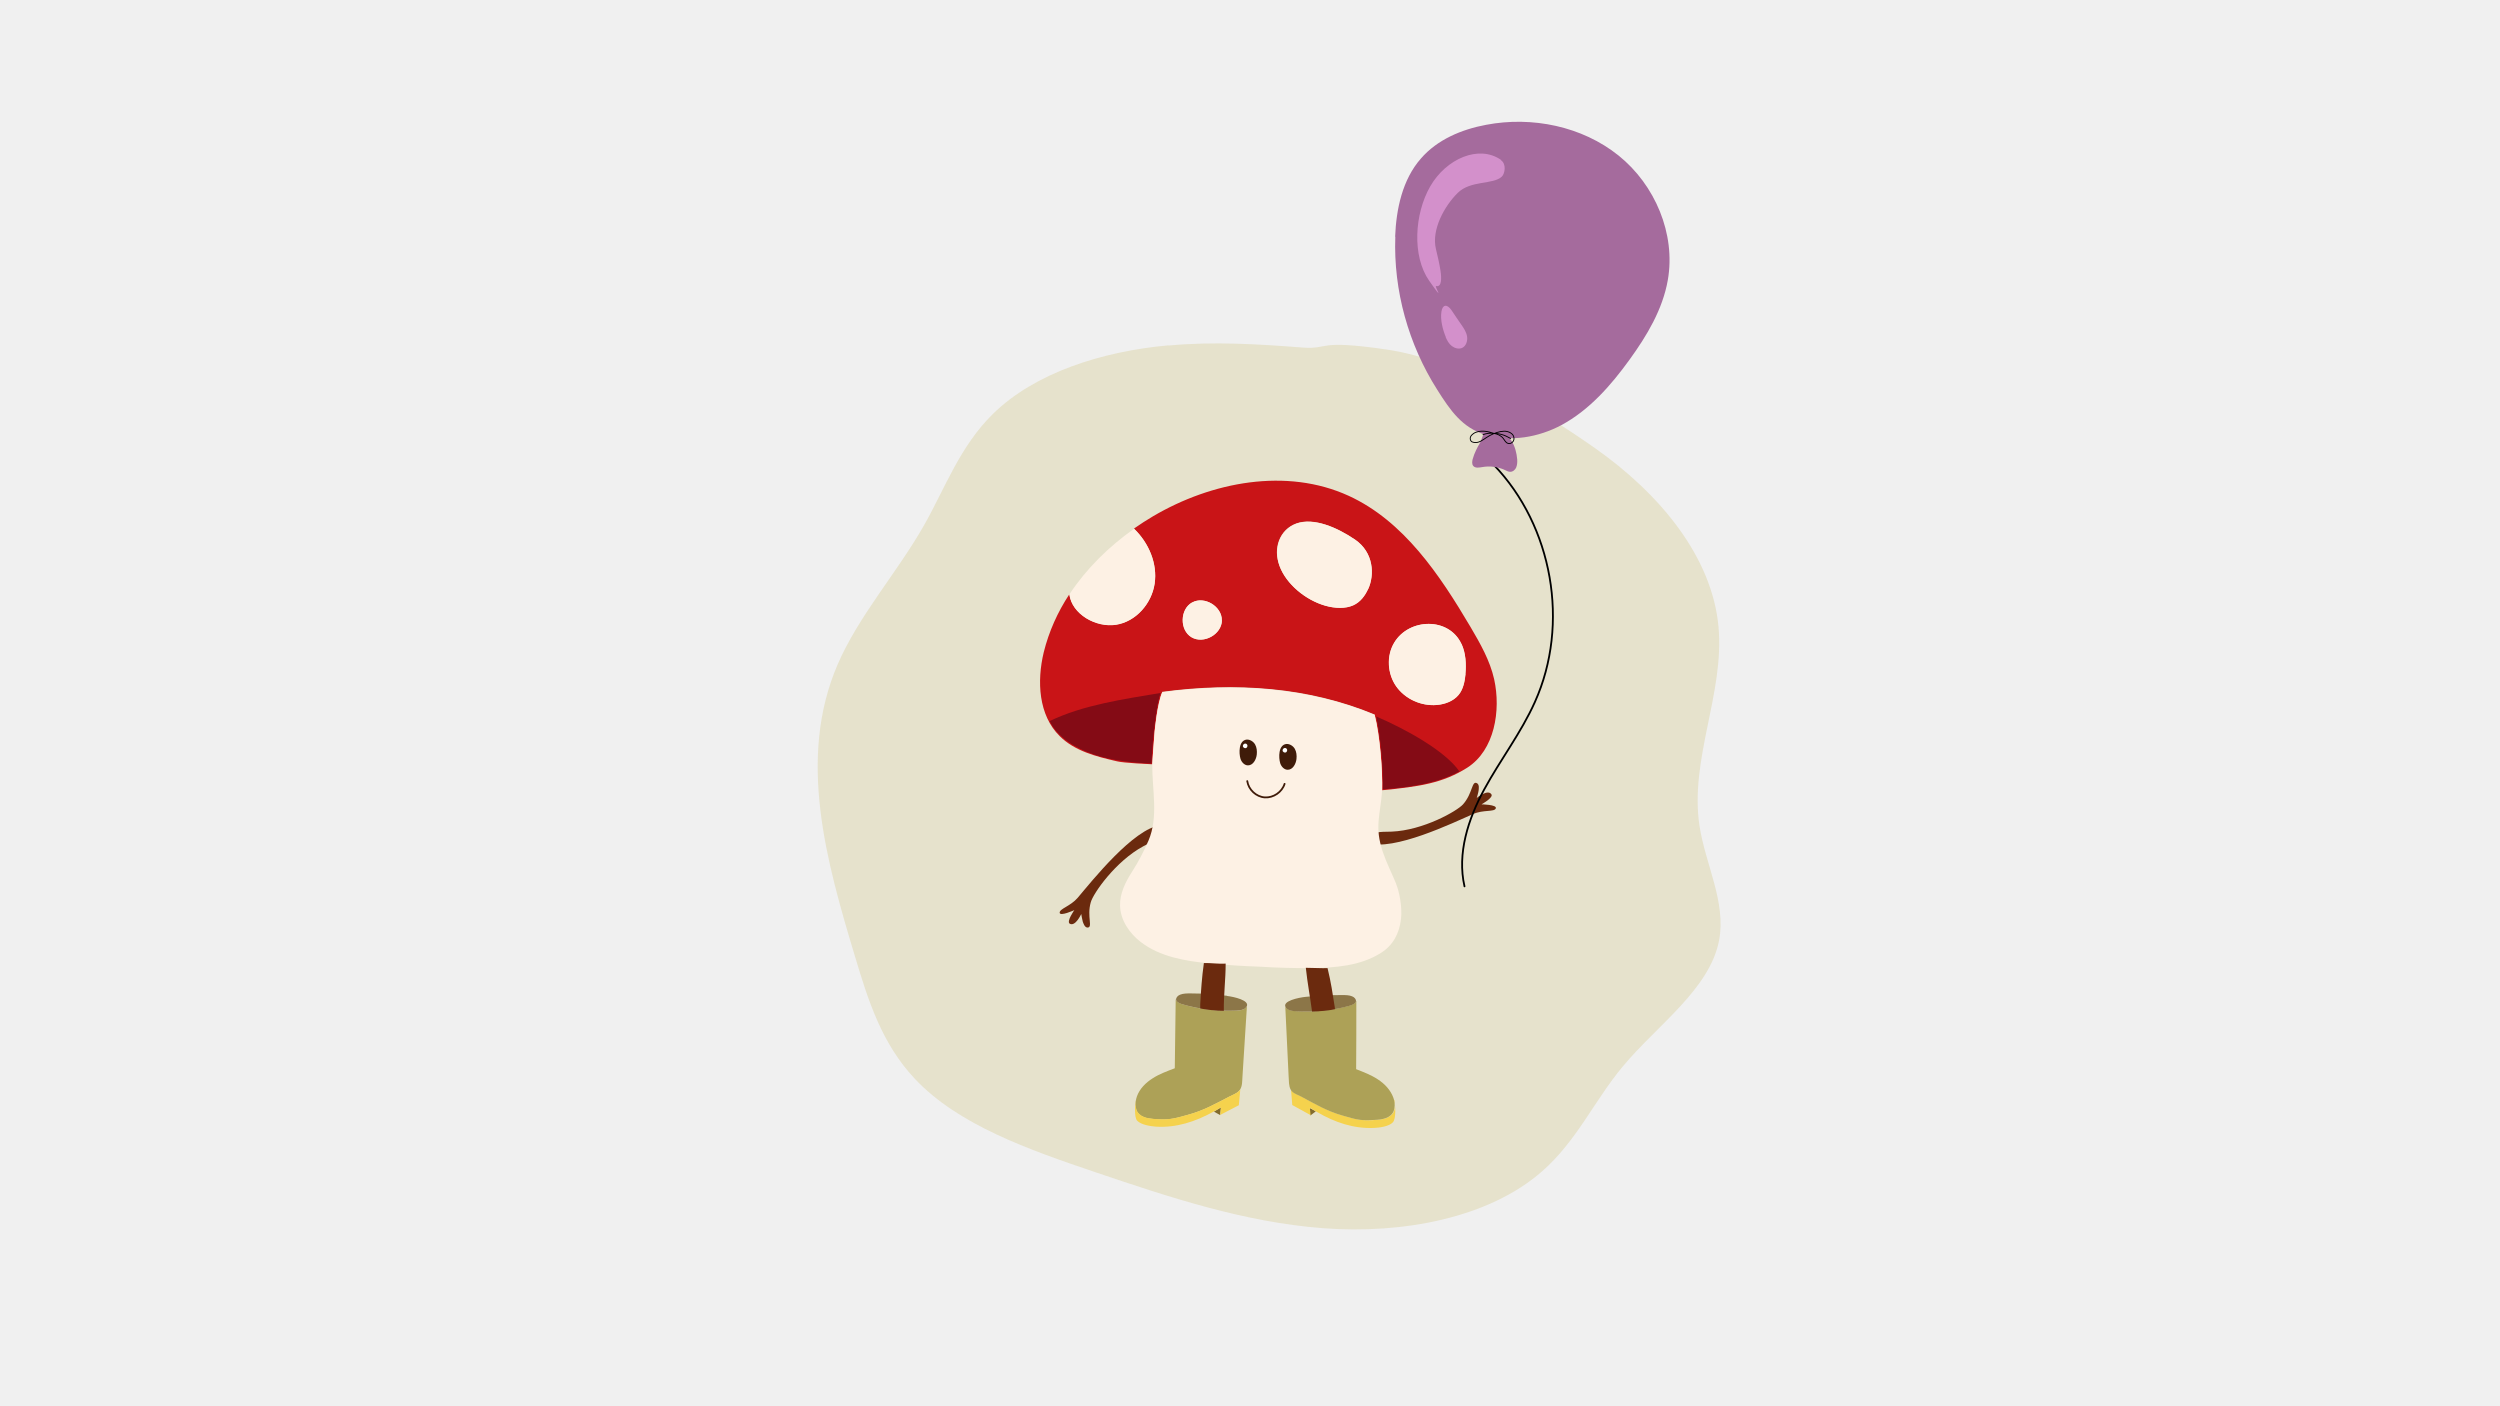
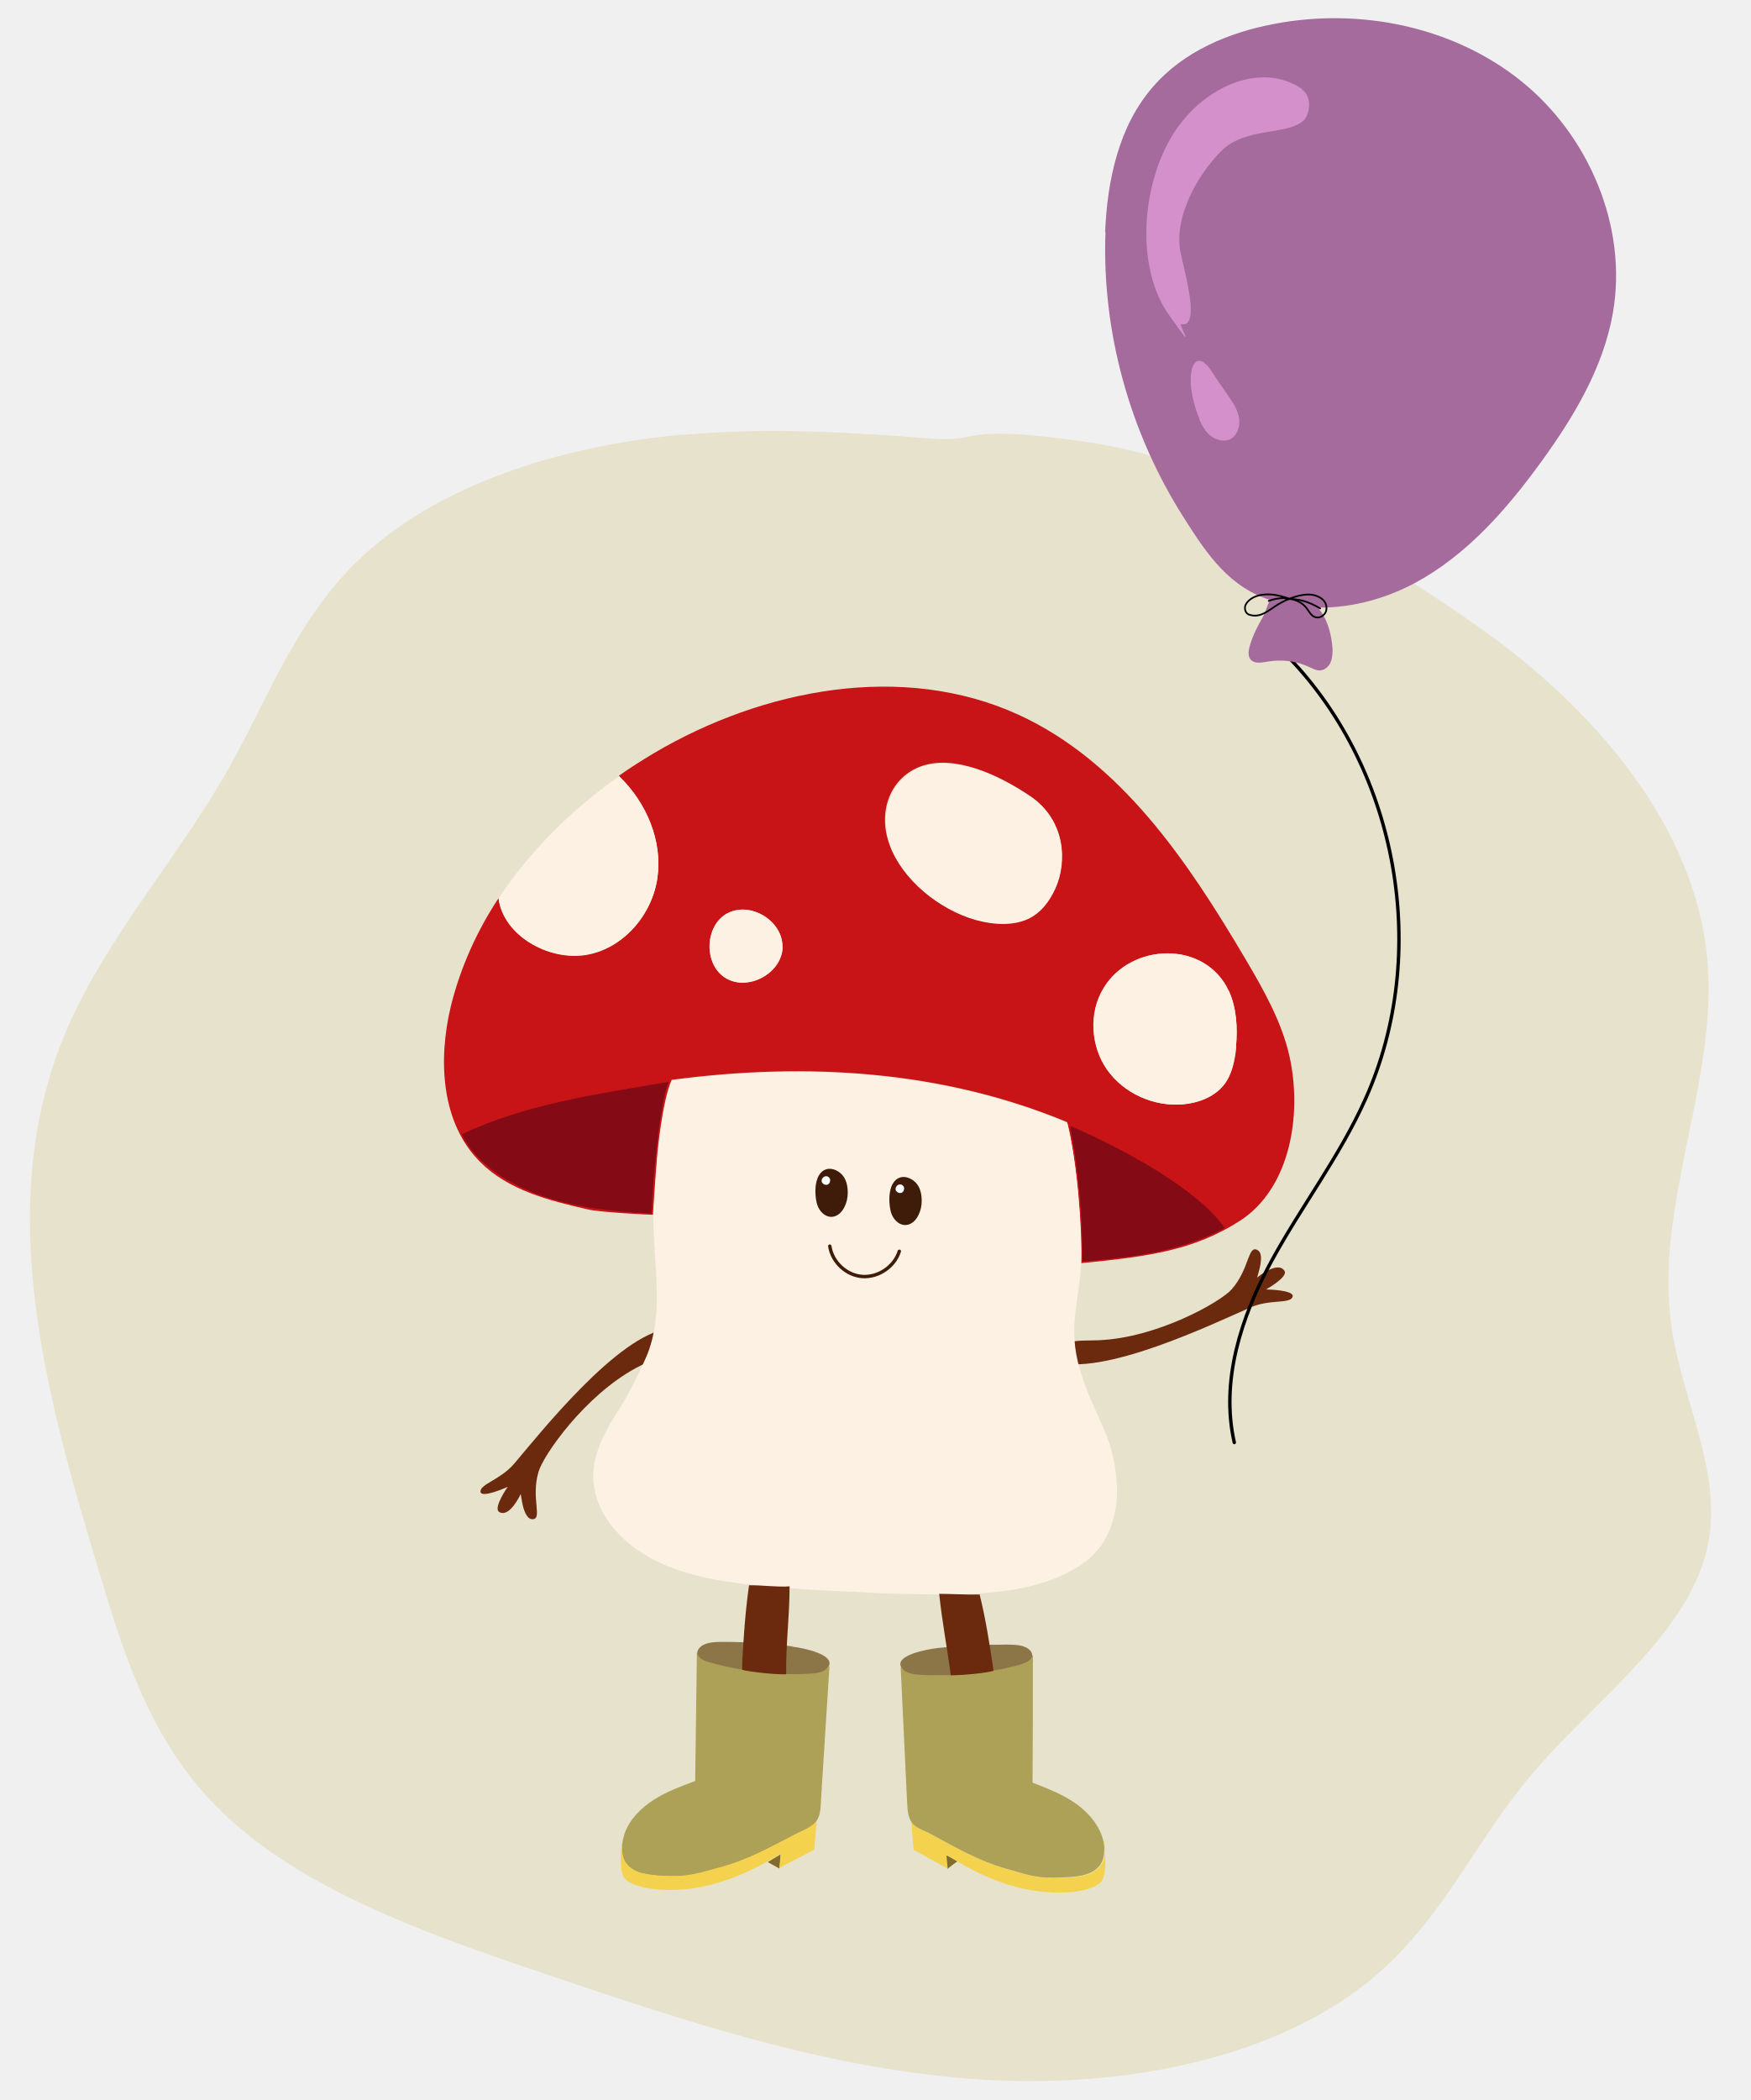
- <svg xmlns="http://www.w3.org/2000/svg" id="Lag_1" version="1.1" viewBox="0 0 1366 768">
+ <svg xmlns="http://www.w3.org/2000/svg" id="Lag_1" version="1.1" viewBox="0 0 513.7 616.1">
  <defs>
    <style>
      .st0 {
        stroke-width: .5px;
      }

      .st0, .st1, .st2 {
        fill: none;
        stroke-linecap: round;
        stroke-miterlimit: 10;
      }

      .st0, .st2 {
        stroke: #000;
      }

      .st1 {
        stroke: #3f1b09;
      }

      .st3 {
        fill: #f5d24d;
      }

      .st4 {
        fill: #3f1b09;
      }

      .st5 {
        fill: #d390cb;
      }

      .st6 {
        fill: #8c7648;
      }

      .st7 {
        fill: #a56b9d;
      }

      .st8 {
        fill: #fff;
      }

      .st9 {
        fill: #840b15;
      }

      .st10 {
        fill: #c91417;
      }

      .st11 {
        fill: #e6e2cc;
      }

      .st12 {
        fill: #fdf1e4;
      }

      .st13 {
        fill: #6b2a0e;
      }

      .st14 {
        fill: #ada157;
      }

      .st15 {
        fill: #826b2d;
      }
    </style>
  </defs>
-   <path id="bobble" class="st11" d="M638.4,188.7c-36.4,3.3-73,15-95.9,37.5-18,17.7-25.9,40.1-37.6,60.8-14.7,25.9-35.9,49.6-47.4,76.5-21.8,51.1-6.1,106.8,9.7,159.2,7,23.4,14.5,47.5,32.7,66.8,23.7,25.2,62.2,38.7,98.9,51.1,40,13.5,80.8,27.2,124.2,30.5s90.5-5.6,119.5-31c19.1-16.7,28.6-38.7,44.2-57.4,18.8-22.6,47.4-42.1,52.6-68.8,4-20.9-7.5-41.6-10.7-62.7-5.5-36.2,13.7-72.4,10.4-108.7-3.5-38-31.7-72.6-68-98-29-20.3-74.2-47.8-113.2-53.5s-31,0-46.1-1.1c-24.4-1.9-48.7-3.4-73.2-1.1Z" />
+   <path id="bobble" class="st11" d="M200.4,127.5c-36.4,3.3-73,15-95.9,37.5-18,17.7-25.9,40.1-37.6,60.8-14.7,25.9-35.9,49.6-47.4,76.5-21.8,51.1-6.1,106.8,9.7,159.2,7,23.4,14.5,47.5,32.7,66.8,23.7,25.2,62.2,38.7,98.9,51.1,40,13.5,80.8,27.2,124.2,30.5s90.5-5.6,119.5-31c19.1-16.7,28.6-38.7,44.2-57.4,18.8-22.6,47.4-42.1,52.6-68.8,4-20.9-7.5-41.6-10.7-62.7-5.5-36.2,13.7-72.4,10.4-108.7-3.5-38-31.7-72.6-68-98-29-20.3-74.2-47.8-113.2-53.5s-31,0-46.1-1.1c-24.4-1.9-48.7-3.4-73.2-1.1Z" />
  <g id="svamp">
-     <path id="højrearm" class="st13" d="M747.2,460.6c14.2,4.7,46.7-11,57.7-15.8,5.6-2.5,11.6-1,12.4-3.1s-7.8-2.2-7.8-2.2c0,0,6.7-3.7,5.4-5.5-2-3-8,2-8,2,0,0,.9-3,1-4s.5-3.2-.8-4c-3-1.8-2.3,5.4-7.7,11.5-3.3,3.7-21.8,14.2-39,14.9-7,.3-10.5-.8-13.3,6Z" />
-     <path id="venstrearm" class="st13" d="M634.1,450.9c-14.8,1.9-37.4,30.4-45.2,39.6-4,4.7-10,6-9.9,8.2s8-1.4,8-1.4c0,0-4.4,6.2-2.5,7.4,3.1,1.8,6.3-5.3,6.3-5.3,0,0,.5,3.2.8,4.1s1,3.1,2.4,3.3c3.5.3-.3-5.9,2-13.8,1.3-4.8,13.5-22.4,28.7-30.6,6.2-3.3,9.8-3.9,9.4-11.3Z" />
+     <path id="højrearm" class="st13" d="M309.2,399.4c14.2,4.7,46.7-11,57.7-15.8,5.6-2.5,11.6-1,12.4-3.1s-7.8-2.2-7.8-2.2c0,0,6.7-3.7,5.4-5.5-2-3-8,2-8,2,0,0,.9-3,1-4s.5-3.2-.8-4c-3-1.8-2.3,5.4-7.7,11.5-3.3,3.7-21.8,14.2-39,14.9-7,.3-10.5-.8-13.3,6Z" />
+     <path id="venstrearm" class="st13" d="M196.1,389.8c-14.8,1.9-37.4,30.4-45.2,39.6-4,4.7-10,6-9.9,8.2s8-1.4,8-1.4c0,0-4.4,6.2-2.5,7.4,3.1,1.8,6.3-5.3,6.3-5.3,0,0,.5,3.2.8,4.1s1,3.1,2.4,3.3c3.5.3-.3-5.9,2-13.8,1.3-4.8,13.5-22.4,28.7-30.6,6.2-3.3,9.8-3.9,9.4-11.3Z" />
    <g id="krop">
      <g>
-         <path class="st10" d="M629.6,417.6c-.5,0-15.7-.7-19.2-1.6-11.3-2.6-23.2-5.6-31.4-13.8-11.6-11.5-12.5-30-8.7-45.8,2.8-11.3,7.6-22,14-31.7h0c1.4,10.9,14.6,18.3,25.5,16.6,10.9-1.7,19.5-11.6,21.1-22.5,1.6-10.9-3.2-22.1-11.1-29.8l-.2-.2c3.4-2.4,6.9-4.6,10.4-6.7,32.1-18.9,73-26.7,106.9-11.2,30.1,13.8,49.7,43.1,66.6,71.7,5.3,9,10.6,18.3,12.9,28.5,3.8,17.2.2,38.8-14.6,48.3-13.5,8.6-26.4,10.4-46.6,12.4.3-10.5-1.1-29.7-4.1-41.4-36.3-15.1-76-17.7-116-12.4-2.8,6.2-4.2,21.6-4.2,21.6-.6,6.8-1.3,17.9-1.3,17.9h0ZM800.7,368.3c.5-5.6.2-11.4-2.1-16.4-6.9-14.8-28.7-14.2-36.7-.8-4.4,7.3-3.8,17.1,1.1,24,4.9,6.9,13.7,10.8,22.1,10.1,4.5-.4,9.1-2.1,12-5.6,2.5-3.1,3.3-7.3,3.7-11.3ZM747.6,321.8c3.5-7.7,3.1-20-7.4-27.1-9.6-6.5-22.3-12.1-31.9-8.7-9.1,3.3-12.9,13.4-9.2,23.2,3.6,9.8,14.1,18.6,25,21.7,5.4,1.5,11,1.7,15.2-.2,4-1.8,6.5-5.2,8.2-9ZM667.6,339c.1-7.6-9.6-13.5-16.2-9.8-6.7,3.7-6.9,15-.3,19,6.6,3.9,16.4-1.5,16.6-9.2Z" />
-         <path class="st12" d="M798.6,351.9c2.3,5.1,2.6,10.9,2.1,16.4-.4,4-1.2,8.2-3.7,11.3-2.8,3.5-7.4,5.2-12,5.6-8.5.7-17.2-3.2-22.1-10.1-4.9-6.9-5.5-16.8-1.1-24,8.1-13.4,29.9-14.1,36.7.8Z" />
-         <path class="st12" d="M762.8,482.9c1.7,4,3.5,12.7,2.7,19.3-.9,7.8-4.3,14.3-11,18.5-11.2,7.1-25.1,8.1-38.3,8.3-9.2,0-18.5-.2-27.7-.8-9.2-.3-18.5-.9-27.7-1.8-13.2-1.3-27-3.6-37.5-11.7-6.2-4.8-11.1-11.9-11.3-19.8-.2-6.6,2.9-12.9,6.5-18.5,3.6-5.6,6.3-10.9,9-17,5.6-13,2-27.7,2.1-41.7h0s.7-11.1,1.3-17.9c0,0,1.4-15.4,4.2-21.6,39.9-5.3,79.7-2.7,116,12.4,2.9,11.7,4.4,30.9,4.1,41.4-1.1,14-4.2,19.7.3,33.3,2.1,6.3,4.9,11.6,7.4,17.7Z" />
-         <path class="st12" d="M740.2,294.7c10.5,7.1,10.9,19.4,7.4,27.1-1.7,3.7-4.2,7.2-8.2,9-4.3,1.9-9.9,1.7-15.2.2-10.9-3.1-21.4-11.9-25-21.7-3.6-9.8.2-19.9,9.2-23.2,9.6-3.4,22.3,2.2,31.9,8.7Z" />
-         <path class="st12" d="M651.4,329.2c6.7-3.7,16.4,2.1,16.2,9.8-.1,7.6-10,13.1-16.6,9.2-6.6-3.9-6.3-15.3.3-19Z" />
-         <path class="st12" d="M619.8,289.1c7.9,7.6,12.7,18.9,11.1,29.8-1.6,10.9-10.2,20.8-21.1,22.5-10.9,1.7-24.1-5.7-25.5-16.6h0c9.2-14,21.5-26.1,35.4-35.9l.2.2Z" />
+         <path class="st10" d="M191.6,356.4c-.5,0-15.7-.7-19.2-1.6-11.3-2.6-23.2-5.6-31.4-13.8-11.6-11.5-12.5-30-8.7-45.8,2.8-11.3,7.6-22,14-31.7h0c1.4,10.9,14.6,18.3,25.5,16.6,10.9-1.7,19.5-11.6,21.1-22.5,1.6-10.9-3.2-22.1-11.1-29.8l-.2-.2c3.4-2.4,6.9-4.6,10.4-6.7,32.1-18.9,73-26.7,106.9-11.2,30.1,13.8,49.7,43.1,66.6,71.7,5.3,9,10.6,18.3,12.9,28.5,3.8,17.2.2,38.8-14.6,48.3-13.5,8.6-26.4,10.4-46.6,12.4.3-10.5-1.1-29.7-4.1-41.4-36.3-15.1-76-17.7-116-12.4-2.8,6.2-4.2,21.6-4.2,21.6-.6,6.8-1.3,17.9-1.3,17.9h0ZM362.7,307.1c.5-5.6.2-11.4-2.1-16.4-6.9-14.8-28.7-14.2-36.7-.8-4.4,7.3-3.8,17.1,1.1,24,4.9,6.9,13.7,10.8,22.1,10.1,4.5-.4,9.1-2.1,12-5.6,2.5-3.1,3.3-7.3,3.7-11.3ZM309.6,260.6c3.5-7.7,3.1-20-7.4-27.1-9.6-6.5-22.3-12.1-31.9-8.7-9.1,3.3-12.9,13.4-9.2,23.2,3.6,9.8,14.1,18.6,25,21.7,5.4,1.5,11,1.7,15.2-.2,4-1.8,6.5-5.2,8.2-9ZM229.6,277.8c.1-7.6-9.6-13.5-16.2-9.8-6.7,3.7-6.9,15-.3,19,6.6,3.9,16.4-1.5,16.6-9.2Z" />
+         <path class="st12" d="M360.6,290.7c2.3,5.1,2.6,10.9,2.1,16.4-.4,4-1.2,8.2-3.7,11.3-2.8,3.5-7.4,5.2-12,5.6-8.5.7-17.2-3.2-22.1-10.1-4.9-6.9-5.5-16.8-1.1-24,8.1-13.4,29.9-14.1,36.7.8Z" />
+         <path class="st12" d="M324.9,421.7c1.7,4,3.5,12.7,2.7,19.3-.9,7.8-4.3,14.3-11,18.5-11.2,7.1-25.1,8.1-38.3,8.3-9.2,0-18.5-.2-27.7-.8-9.2-.3-18.5-.9-27.7-1.8-13.2-1.3-27-3.6-37.5-11.7-6.2-4.8-11.1-11.9-11.3-19.8-.2-6.6,2.9-12.9,6.5-18.5,3.6-5.6,6.3-10.9,9-17,5.6-13,2-27.7,2.1-41.7h0s.7-11.1,1.3-17.9c0,0,1.4-15.4,4.2-21.6,39.9-5.3,79.7-2.7,116,12.4,2.9,11.7,4.4,30.9,4.1,41.4-1.1,14-4.2,19.7.3,33.3,2.1,6.3,4.9,11.6,7.4,17.7Z" />
+         <path class="st12" d="M302.3,233.6c10.5,7.1,10.9,19.4,7.4,27.1-1.7,3.7-4.2,7.2-8.2,9-4.3,1.9-9.9,1.7-15.2.2-10.9-3.1-21.4-11.9-25-21.7-3.6-9.8.2-19.9,9.2-23.2,9.6-3.4,22.3,2.2,31.9,8.7Z" />
+         <path class="st12" d="M213.4,268c6.7-3.7,16.4,2.1,16.2,9.8-.1,7.6-10,13.1-16.6,9.2-6.6-3.9-6.3-15.3.3-19Z" />
+         <path class="st12" d="M181.8,227.9c7.9,7.6,12.7,18.9,11.1,29.8-1.6,10.9-10.2,20.8-21.1,22.5-10.9,1.7-24.1-5.7-25.5-16.6h0c9.2-14,21.5-26.1,35.4-35.9l.2.2Z" />
      </g>
-       <path class="st9" d="M634.3,378.6c-20.2,3.4-42.3,6.5-60.8,15.4,4.4,8.9,14.1,14.9,24.3,18.3,9.4,3.2,20.7,4.5,31.4,4.9.4-11.5,2.6-33.5,5.1-38.7Z" />
-       <path class="st9" d="M752,391.5c2.6,13.3,3.7,26.2,3.6,39.8,15.5-1.2,29.8-3.3,41.8-9.8-7.5-11-29-23-45.4-30Z" />
+       <path class="st9" d="M196.3,317.4c-20.2,3.4-42.3,6.5-60.8,15.4,4.4,8.9,14.1,14.9,24.3,18.3,9.4,3.2,20.7,4.5,31.4,4.9.4-11.5,2.6-33.5,5.1-38.7Z" />
+       <path class="st9" d="M314,330.3c2.6,13.3,3.7,26.2,3.6,39.8,15.5-1.2,29.8-3.3,41.8-9.8-7.5-11-29-23-45.4-30Z" />
    </g>
    <g id="sko">
-       <path class="st15" d="M667.1,605.1c-1,.6-2.8,1.7-3.8,2.3l3.4,1.9c.2-1.1.3-2.7.4-4.1Z" />
-       <path class="st15" d="M715.6,605.3c0,1.1,0,3.1.4,4.2,1.2-.9,3.6-2.8,3-2.2-1-.6-2.2-1.3-3.5-1.9Z" />
+       <path class="st15" d="M229.1,544c-1,.6-2.8,1.7-3.8,2.3l3.4,1.9c.2-1.1.3-2.7.4-4.1Z" />
+       <path class="st15" d="M277.6,544.1c0,1.1,0,3.1.4,4.2,1.2-.9,3.6-2.8,3-2.2-1-.6-2.2-1.3-3.5-1.9Z" />
      <g id="højrefod">
        <g>
-           <path class="st3" d="M761.7,601.2c.9,2.8,1.1,10.1-.6,12-2.1,2.3-7.4,3-10.3,3.1-11.1.5-21.4-3-31-8.6-1.4-.8-2.8-1.6-4.1-2.5l.4,4.1s-9.9-5.5-10-5.5c-.3-3-.4-5.5-.7-8.5.2.4.5.7.8,1.1,1.3,1.4,3.6,2,5.2,2.9,7,3.8,13.9,7.9,22.6,10.3,3.4.9,6,1.9,9.5,2.3,2.5.3,5.8.3,8.3,0,1.9-.1,3.9-.3,5.7-1s3.5-2,4.2-3.8c.7-1.9.7-4.1.2-6.1Z" />
-           <path class="st14" d="M705.3,595.5c-1.2-2.1-1-4.8-1.2-7.4-.6-12.6-1.2-25.1-1.8-37.7h.2c.1.1.3.4.6.6,1.1,1.1,3.3,1.4,5.3,1.5,9.6.6,19.4-.4,28.5-2.9,1.5-.4,3.1-.9,3.7-1.9.2-.2.3-.5.3-.8h.2c0,12.4,0,24.9-.1,37.3,4.1,1.6,8.3,3.2,11.9,5.6,3.7,2.4,6.9,5.8,8.4,9.9.1.4.3.8.4,1.3.5,2,.5,4.1-.2,6.1-.7,1.8-2.3,3.1-4.2,3.8s-3.8.9-5.7,1c-2.5.2-5.8.3-8.3,0-3.5-.4-6.1-1.4-9.5-2.3-8.7-2.4-15.5-6.5-22.6-10.3-1.6-.9-4-1.6-5.2-2.9-.3-.3-.6-.7-.8-1.1Z" />
-           <path class="st6" d="M738.8,544.4c1.3.5,2.2,1.6,2.1,2.6,0,.3-.1.5-.3.8-.7,1-2.3,1.5-3.7,1.9-9.1,2.5-19,3.4-28.5,2.9-2-.1-4.2-.4-5.3-1.5s-.5-.5-.6-.7c-2.1-3.5,7.2-5.3,10.7-5.7,6.5-.7,13.4-1,20-1,1.9,0,4,0,5.6.7Z" />
-           <path class="st14" d="M620.8,600.5c.1-.5.3-.9.4-1.4,1.5-4.2,4.8-7.5,8.6-9.9,3.7-2.4,7.9-3.9,12.1-5.5.2-12.5.3-25.1.5-37.6h.2c0,.3.1.5.3.8.7,1,2.2,1.5,3.7,2,9.1,2.6,19,3.8,28.6,3.3,2,0,4.2-.3,5.3-1.4.3-.2.5-.5.6-.7h.2c-.8,12.7-1.6,25.3-2.4,37.9-.2,2.6,0,5.2-1.3,7.3-.2.3-.4.6-.7.9-1.3,1.4-3.8,2.3-5.4,3.1-7.1,3.7-14.1,7.7-22.9,10-3.4.9-6.1,1.8-9.6,2.2-2.5.3-5.8.2-8.3,0-1.9-.2-3.9-.4-5.7-1.1-1.8-.7-3.5-2.1-4.1-3.9-.7-1.9-.6-4-.1-6Z" />
-           <path class="st6" d="M670.5,544.2c3.5.4,12.8,2.4,10.6,5.9-.1.2-.4.5-.6.7-1.1,1.1-3.3,1.3-5.3,1.4-9.6.4-19.5-.7-28.6-3.3-1.5-.4-3.1-1-3.7-2-.2-.3-.3-.5-.3-.8,0-1,.9-2.1,2.2-2.6,1.7-.7,3.7-.7,5.7-.7,6.6,0,13.5.5,20,1.3Z" />
-           <path class="st3" d="M677,596.2c.3-.3.5-.6.7-.9-.3,3-.5,5.5-.8,8.6-.1,0-10.2,5.3-10.2,5.3l.4-4.1c-1.4.9-2.8,1.7-4.2,2.4-9.8,5.4-20.2,8.8-31.3,8.1-2.9-.2-8.2-1-10.3-3.3-1.6-1.9-1.3-9-.4-11.9-.5,2-.6,4.1.1,6,.6,1.8,2.3,3.2,4.1,3.9,1.8.7,3.8.9,5.7,1.1,2.5.2,5.8.3,8.3,0,3.5-.4,6.2-1.3,9.6-2.2,8.8-2.3,15.7-6.3,22.9-10,1.7-.9,4.1-1.8,5.4-3.1Z" />
+           <path class="st3" d="M323.7,540.1c.9,2.8,1.1,10.1-.6,12-2.1,2.3-7.4,3-10.3,3.1-11.1.5-21.4-3-31-8.6-1.4-.8-2.8-1.6-4.1-2.5l.4,4.1s-9.9-5.5-10-5.5c-.3-3-.4-5.5-.7-8.5.2.4.5.7.8,1.1,1.3,1.4,3.6,2,5.2,2.9,7,3.8,13.9,7.9,22.6,10.3,3.4.9,6,1.9,9.5,2.3,2.5.3,5.8.3,8.3,0,1.9-.1,3.9-.3,5.7-1s3.5-2,4.2-3.8c.7-1.9.7-4.1.2-6.1Z" />
+           <path class="st14" d="M267.3,534.3c-1.2-2.1-1-4.8-1.2-7.4-.6-12.6-1.2-25.1-1.8-37.7h.2c.1.1.3.4.6.6,1.1,1.1,3.3,1.4,5.3,1.5,9.6.6,19.4-.4,28.5-2.9,1.5-.4,3.1-.9,3.7-1.9.2-.2.3-.5.3-.8h.2c0,12.4,0,24.9-.1,37.3,4.1,1.6,8.3,3.2,11.9,5.6,3.7,2.4,6.9,5.8,8.4,9.9.1.4.3.8.4,1.3.5,2,.5,4.1-.2,6.1-.7,1.8-2.3,3.1-4.2,3.8s-3.8.9-5.7,1c-2.5.2-5.8.3-8.3,0-3.5-.4-6.1-1.4-9.5-2.3-8.7-2.4-15.5-6.5-22.6-10.3-1.6-.9-4-1.6-5.2-2.9-.3-.3-.6-.7-.8-1.1Z" />
+           <path class="st6" d="M300.8,483.2c1.3.5,2.2,1.6,2.1,2.6,0,.3-.1.5-.3.8-.7,1-2.3,1.5-3.7,1.9-9.1,2.5-19,3.4-28.5,2.9-2-.1-4.2-.4-5.3-1.5s-.5-.5-.6-.7c-2.1-3.5,7.2-5.3,10.7-5.7,6.5-.7,13.4-1,20-1,1.9,0,4,0,5.6.7Z" />
+           <path class="st14" d="M182.9,539.3c.1-.5.3-.9.4-1.4,1.5-4.2,4.8-7.5,8.6-9.9,3.7-2.4,7.9-3.9,12.1-5.5.2-12.5.3-25.1.5-37.6h.2c0,.3.1.5.3.8.7,1,2.2,1.5,3.7,2,9.1,2.6,19,3.8,28.6,3.3,2,0,4.2-.3,5.3-1.4.3-.2.5-.5.6-.7h.2c-.8,12.7-1.6,25.3-2.4,37.9-.2,2.6,0,5.2-1.3,7.3-.2.3-.4.6-.7.9-1.3,1.4-3.8,2.3-5.4,3.1-7.1,3.7-14.1,7.7-22.9,10-3.4.9-6.1,1.8-9.6,2.2-2.5.3-5.8.2-8.3,0-1.9-.2-3.9-.4-5.7-1.1-1.8-.7-3.5-2.1-4.1-3.9-.7-1.9-.6-4-.1-6Z" />
+           <path class="st6" d="M232.5,483.1c3.5.4,12.8,2.4,10.6,5.9-.1.2-.4.5-.6.7-1.1,1.1-3.3,1.3-5.3,1.4-9.6.4-19.5-.7-28.6-3.3-1.5-.4-3.1-1-3.7-2-.2-.3-.3-.5-.3-.8,0-1,.9-2.1,2.2-2.6,1.7-.7,3.7-.7,5.7-.7,6.6,0,13.5.5,20,1.3Z" />
+           <path class="st3" d="M239,535c.3-.3.5-.6.7-.9-.3,3-.5,5.5-.8,8.6-.1,0-10.2,5.3-10.2,5.3l.4-4.1c-1.4.9-2.8,1.7-4.2,2.4-9.8,5.4-20.2,8.8-31.3,8.1-2.9-.2-8.2-1-10.3-3.3-1.6-1.9-1.3-9-.4-11.9-.5,2-.6,4.1.1,6,.6,1.8,2.3,3.2,4.1,3.9,1.8.7,3.8.9,5.7,1.1,2.5.2,5.8.3,8.3,0,3.5-.4,6.2-1.3,9.6-2.2,8.8-2.3,15.7-6.3,22.9-10,1.7-.9,4.1-1.8,5.4-3.1Z" />
        </g>
      </g>
    </g>
-     <path id="mund" class="st1" d="M681.5,426.8c.7,4.7,4.9,8.6,9.6,8.9s9.4-2.9,10.8-7.4" />
+     <path id="mund" class="st1" d="M243.5,365.6c.7,4.7,4.9,8.6,9.6,8.9s9.4-2.9,10.8-7.4" />
    <g id="_øje2" data-name="øje2">
-       <path class="st4" d="M677.8,414.6c.6,1.9,2.2,3.6,4.1,3.6,2.8,0,4.5-3.2,4.8-5.9.2-1.9,0-3.9-.9-5.5s-2.8-2.8-4.6-2.7c-4.5.5-4.3,7.5-3.4,10.5Z" />
-       <path class="st8" d="M679.3,408.2c.4.6,1.3.8,1.8.4s.7-1.3.3-1.8c-1-1.3-2.9.1-2.1,1.5Z" />
+       <path class="st4" d="M239.8,353.4c.6,1.9,2.2,3.6,4.1,3.6,2.8,0,4.5-3.2,4.8-5.9.2-1.9,0-3.9-.9-5.5s-2.8-2.8-4.6-2.7c-4.5.5-4.3,7.5-3.4,10.5Z" />
+       <path class="st8" d="M241.3,347c.4.6,1.3.8,1.8.4s.7-1.3.3-1.8c-1-1.3-2.9.1-2.1,1.5Z" />
    </g>
    <g id="_øje1" data-name="øje1">
-       <path class="st4" d="M699.5,417c.6,1.9,2.2,3.6,4.1,3.6,2.8,0,4.5-3.2,4.8-5.9.2-1.9,0-3.9-.9-5.5s-2.8-2.8-4.6-2.7c-4.5.5-4.3,7.5-3.4,10.5Z" />
-       <path class="st8" d="M701,410.6c.4.6,1.3.8,1.8.4s.7-1.3.3-1.8c-1-1.3-2.9.1-2.1,1.5Z" />
+       <path class="st4" d="M261.5,355.8c.6,1.9,2.2,3.6,4.1,3.6,2.8,0,4.5-3.2,4.8-5.9.2-1.9,0-3.9-.9-5.5s-2.8-2.8-4.6-2.7c-4.5.5-4.3,7.5-3.4,10.5Z" />
+       <path class="st8" d="M263,349.4c.4.6,1.3.8,1.8.4s.7-1.3.3-1.8c-1-1.3-2.9.1-2.1,1.5Z" />
    </g>
-     <path id="ben2" class="st13" d="M725.4,529c-3.5.1-8.4-.2-11.9-.2.9,8.5,2.3,15.5,3.4,23.9,3.4,0,10.1-.6,12.5-1.3,0,0,.1.3-.1-1.2-1.1-7.1-2.1-13.8-3.9-21.1Z" />
-     <path id="ben1" class="st13" d="M657.9,526.2c3.5-.1,8.2.6,11.8.3,0,8.9-1.1,16.5-1,25.8-3.6.1-10.4-.7-12.9-1.3,0,0,0-.5,0-2.1.4-7.4.9-14.9,2-22.7Z" />
+     <path id="ben2" class="st13" d="M287.5,467.8c-3.5.1-8.4-.2-11.9-.2.9,8.5,2.3,15.5,3.4,23.9,3.4,0,10.1-.6,12.5-1.3,0,0,.1.3-.1-1.2-1.1-7.1-2.1-13.8-3.9-21.1Z" />
+     <path id="ben1" class="st13" d="M219.9,465.1c3.5-.1,8.2.6,11.8.3,0,8.9-1.1,16.5-1,25.8-3.6.1-10.4-.7-12.9-1.3,0,0,0-.5,0-2.1.4-7.4.9-14.9,2-22.7Z" />
  </g>
  <g id="ballon">
-     <path class="st7" d="M762.3,129.4c.6-15.3,4-31.3,14.1-42.8,8.9-10.3,22.2-15.9,35.6-18.4,25.1-4.8,52.5.8,72.4,16.8,19.9,16,31.3,42.8,26.9,68-2.8,16-11.4,30.4-20.9,43.5-10.2,14.1-22,27.6-37.3,35.8-12.6,6.7-27.7,9.3-41.5,5.2-12.7-3.7-19.3-13.5-26.2-24.4-15.8-24.8-24.1-54.4-23-83.8Z" />
-     <path class="st2" d="M816.1,253.9c32.3,33.5,41.7,87.1,22.6,129.6-7.5,16.8-18.9,31.6-27.7,47.8-8.8,16.2-14.9,35-10.8,53" />
-     <path class="st7" d="M804.7,250.7c-.3,1.3-.6,2.8.3,3.9,1.1,1.3,3.2.9,5,.6,4.1-.7,8.4-.2,12.2,1.6,1,.4,1.9,1,3,1,1.5,0,2.8-1.2,3.3-2.5s.6-2.9.5-4.3c-.3-3.5-1.2-7.1-3.1-10.1-2-3-5-5.3-8.5-5.9-1.7-.3-3.5-.2-5,.6-2.5,1.3-2.5,4.3-3.8,6.5s-3.1,5.6-3.9,8.7Z" />
-     <path class="st0" d="M816.6,236.9c-1.9-.6-3.8-1.2-5.8-1.3s-4.1.2-5.7,1.3c-.7.5-1.3,1.1-1.6,1.8s-.2,1.7.3,2.3c.3.4.8.6,1.4.7,1.3.3,2.6,0,3.8-.6s2.2-1.4,3.3-2.1c2.3-1.5,5-2.7,7.7-3.2,1.2-.2,2.4-.3,3.6,0s2.3.9,3,1.8.9,2.4.3,3.4-1.9,1.7-3.1,1.2c-1.1-.4-1.7-1.7-2.4-2.6-1.2-1.6-3.2-2.5-5.2-2.8s-4,0-5.9.7" />
-     <path class="st0" d="M815.4,236.9c3.6-.3,6.8.8,10,2.7" />
-     <path class="st5" d="M820.2,87.4c-12.1-8.5-30-.7-38.7,14.4s-10,38.2-.6,51.6,2.5,2.5,3.8,2.9c3.1.7,3-4.3,2.4-8.3s-1.6-8.1-2.5-11.9c-2.6-10.7,4.8-23.7,11.9-30.7s19.3-4.4,24.1-8.9c1.6-1.5,2.7-6.8-.5-9Z" />
-     <path class="st5" d="M789.9,184.2c.8,1.8,1.8,3.7,3.4,4.9s3.8,1.8,5.6,1c2.2-1,3.1-3.9,2.7-6.3s-1.8-4.5-3.2-6.5c-1.8-2.6-3.6-5.2-5.3-7.8-2.5-3.6-4.9-3.1-5.5.8-.7,4.4.7,9.8,2.4,13.9Z" />
+     <path class="st7" d="M324.3,68.2c.6-15.3,4-31.3,14.1-42.8,8.9-10.3,22.2-15.9,35.6-18.4,25.1-4.8,52.5.8,72.4,16.8,19.9,16,31.3,42.8,26.9,68-2.8,16-11.4,30.4-20.9,43.5-10.2,14.1-22,27.6-37.3,35.8-12.6,6.7-27.7,9.3-41.5,5.2-12.7-3.7-19.3-13.5-26.2-24.4-15.8-24.8-24.1-54.4-23-83.8Z" />
+     <path class="st2" d="M378.1,192.8c32.3,33.5,41.7,87.1,22.6,129.6-7.5,16.8-18.9,31.6-27.7,47.8-8.8,16.2-14.9,35-10.8,53" />
+     <path class="st7" d="M366.7,189.6c-.3,1.3-.6,2.8.3,3.9,1.1,1.3,3.2.9,5,.6,4.1-.7,8.4-.2,12.2,1.6,1,.4,1.9,1,3,1,1.5,0,2.8-1.2,3.3-2.5s.6-2.9.5-4.3c-.3-3.5-1.2-7.1-3.1-10.1-2-3-5-5.3-8.5-5.9-1.7-.3-3.5-.2-5,.6-2.5,1.3-2.5,4.3-3.8,6.5s-3.1,5.6-3.9,8.7Z" />
+     <path class="st0" d="M378.6,175.7c-1.9-.6-3.8-1.2-5.8-1.3s-4.1.2-5.7,1.3c-.7.5-1.3,1.1-1.6,1.8s-.2,1.7.3,2.3c.3.4.8.6,1.4.7,1.3.3,2.6,0,3.8-.6s2.2-1.4,3.3-2.1c2.3-1.5,5-2.7,7.7-3.2,1.2-.2,2.4-.3,3.6,0s2.3.9,3,1.8.9,2.4.3,3.4-1.9,1.7-3.1,1.2c-1.1-.4-1.7-1.7-2.4-2.6-1.2-1.6-3.2-2.5-5.2-2.8s-4,0-5.9.7" />
+     <path class="st0" d="M377.4,175.8c3.6-.3,6.8.8,10,2.7" />
+     <path class="st5" d="M382.2,26.2c-12.1-8.5-30-.7-38.7,14.4s-10,38.2-.6,51.6,2.5,2.5,3.8,2.9c3.1.7,3-4.3,2.4-8.3s-1.6-8.1-2.5-11.9c-2.6-10.7,4.8-23.7,11.9-30.7s19.3-4.4,24.1-8.9c1.6-1.5,2.7-6.8-.5-9Z" />
+     <path class="st5" d="M351.9,123c.8,1.8,1.8,3.7,3.4,4.9s3.8,1.8,5.6,1c2.2-1,3.1-3.9,2.7-6.3s-1.8-4.5-3.2-6.5c-1.8-2.6-3.6-5.2-5.3-7.8-2.5-3.6-4.9-3.1-5.5.8-.7,4.4.7,9.8,2.4,13.9Z" />
  </g>
</svg>
